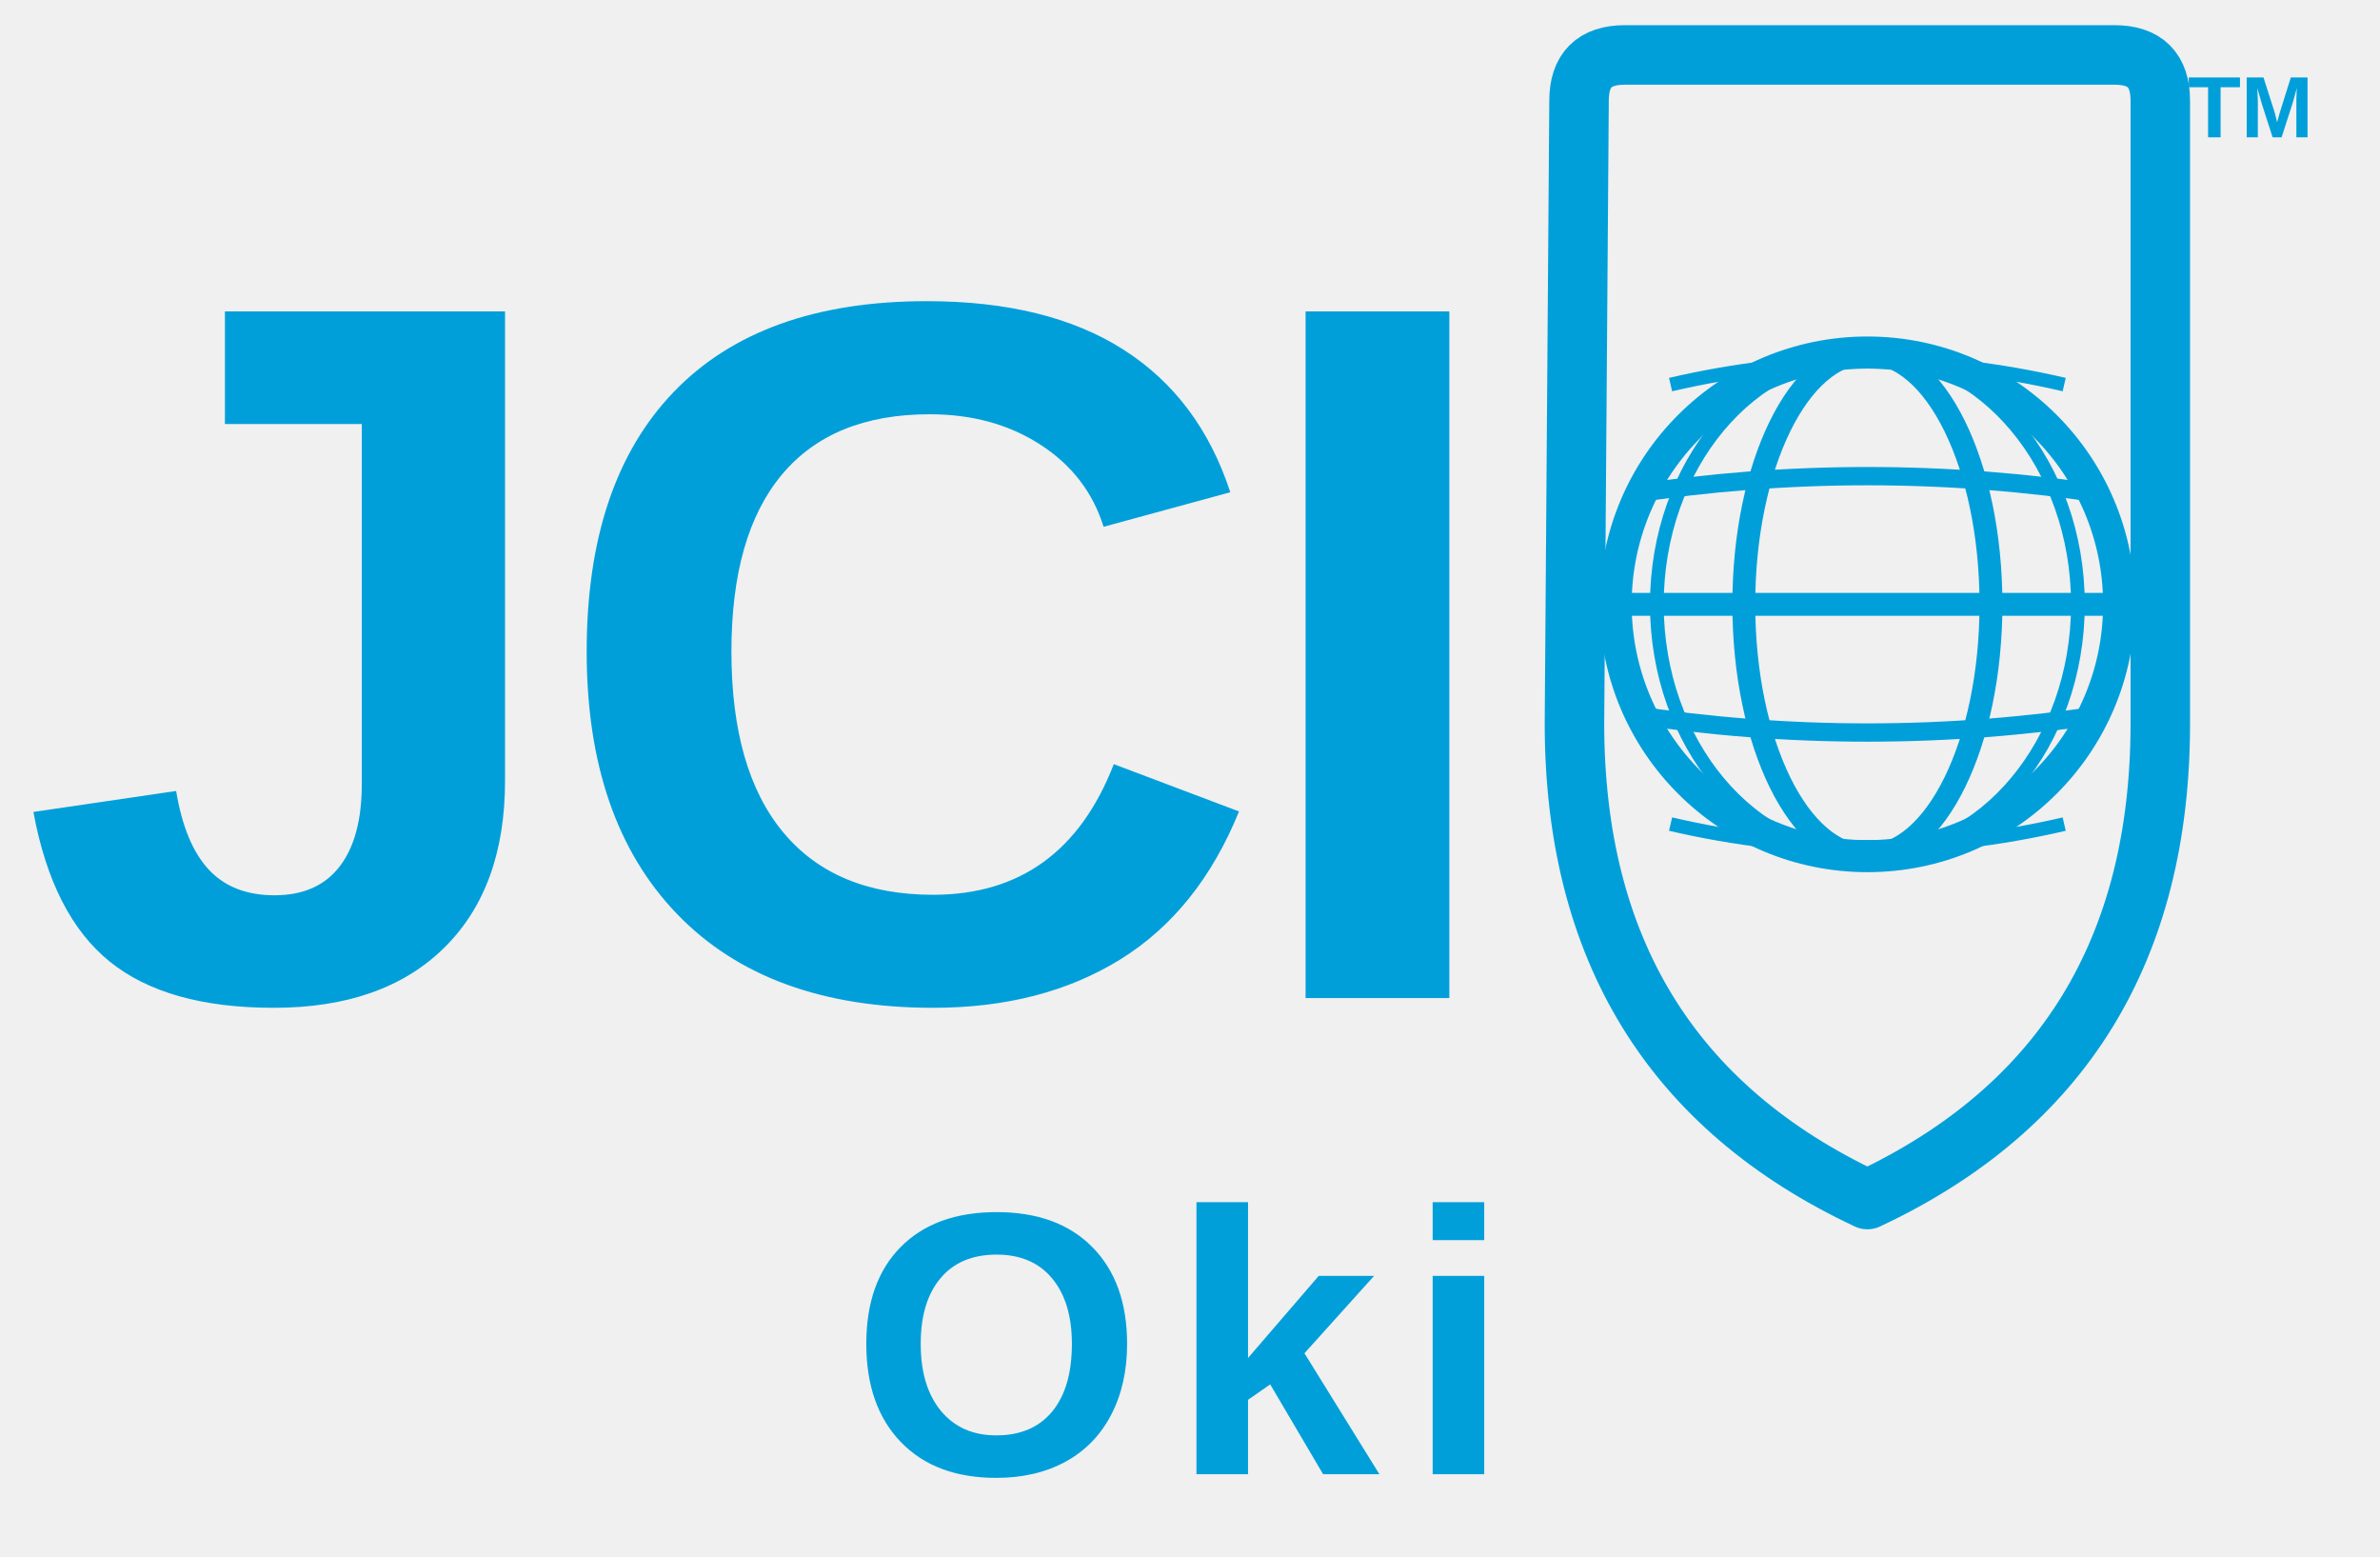
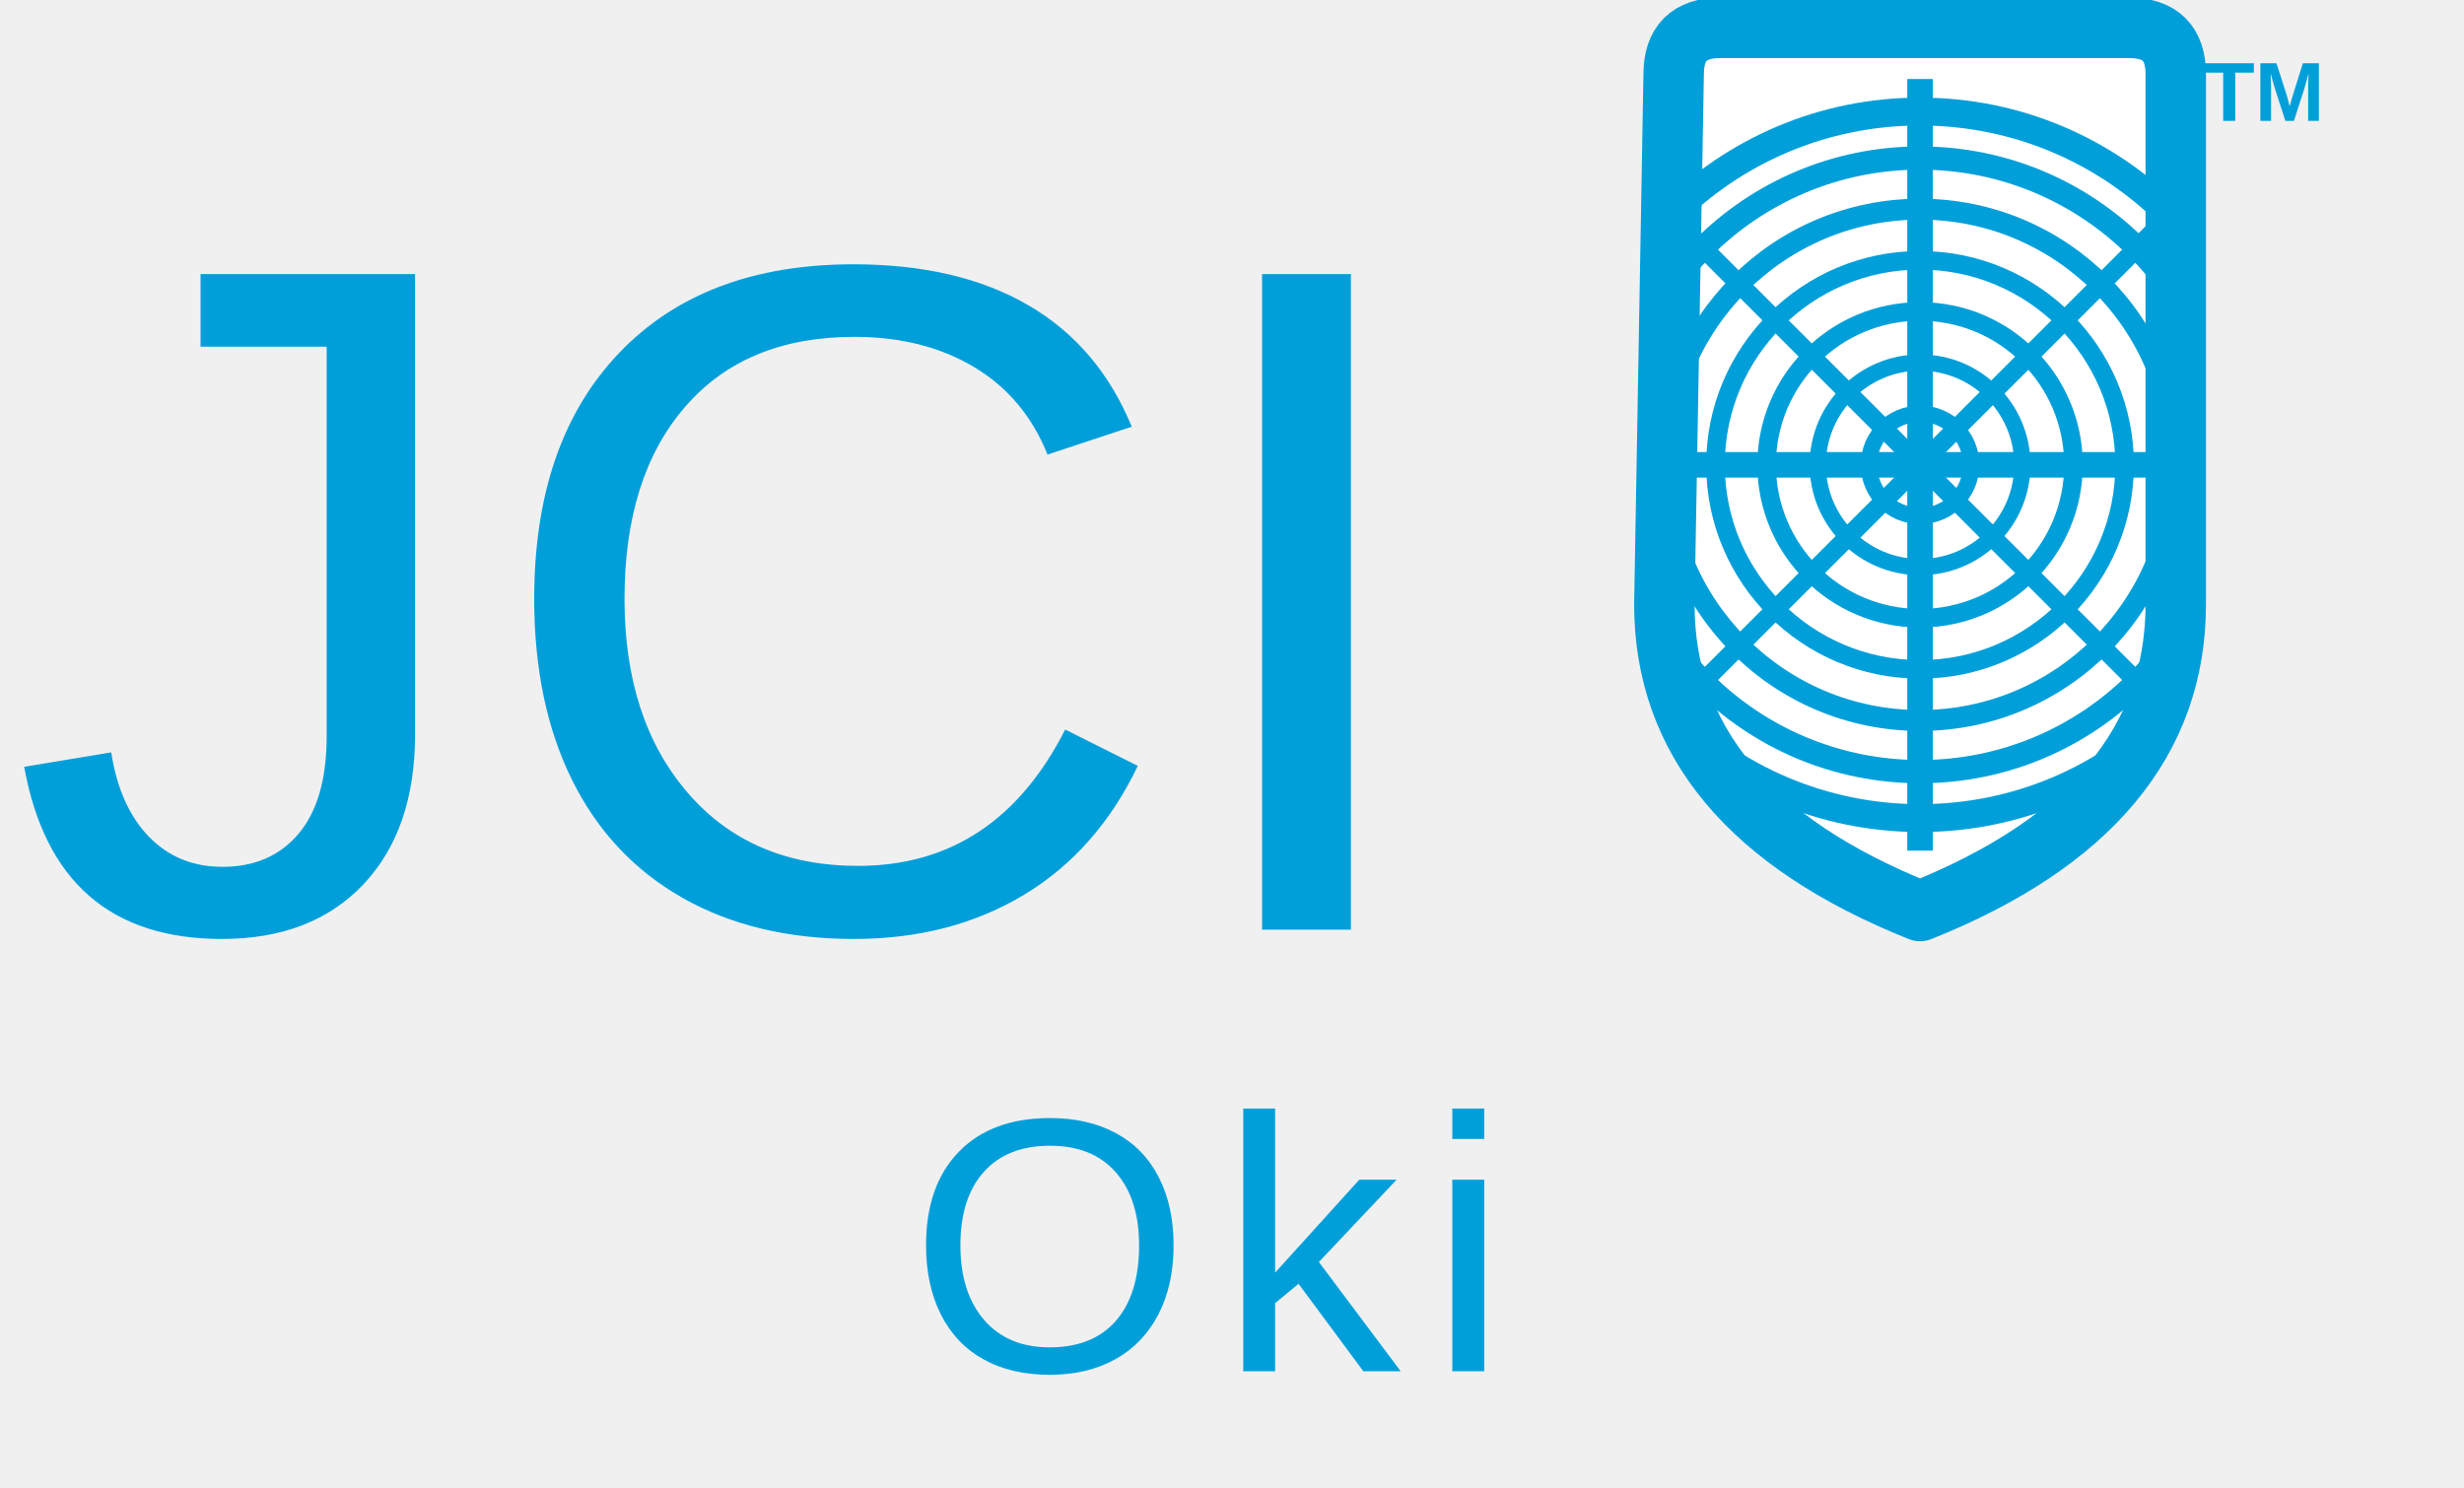
- <svg xmlns="http://www.w3.org/2000/svg" viewBox="0 0 520 340" role="img" aria-label="JCI Oki">
-   <text x="4" y="218" font-family="'Arial Black','Arial Bold',Arial,'Helvetica Neue',Helvetica,sans-serif" font-size="218" font-weight="900" letter-spacing="-6" fill="#009FDA">JCI</text>
-   <path d="M345 22 Q345 12 355 12 L462 12 Q472 12 472 22            L472 158 Q472 232 408 262 Q344 232 344 158 Z" fill="none" stroke="#009FDA" stroke-width="13" stroke-linejoin="round" />
-   <circle cx="408" cy="132" r="55" fill="none" stroke="#009FDA" stroke-width="7" />
-   <ellipse cx="408" cy="132" rx="27" ry="55" fill="none" stroke="#009FDA" stroke-width="5" />
-   <ellipse cx="408" cy="132" rx="46" ry="55" fill="none" stroke="#009FDA" stroke-width="3" />
-   <line x1="353" y1="132" x2="463" y2="132" stroke="#009FDA" stroke-width="5" />
-   <path d="M356 108 Q408 100 460 108" fill="none" stroke="#009FDA" stroke-width="4" />
-   <path d="M356 156 Q408 164 460 156" fill="none" stroke="#009FDA" stroke-width="4" />
-   <path d="M365 84  Q408 74  451 84" fill="none" stroke="#009FDA" stroke-width="3" />
-   <path d="M365 180 Q408 190 451 180" fill="none" stroke="#009FDA" stroke-width="3" />
-   <text x="478" y="30" font-family="Arial,'Helvetica Neue',sans-serif" font-size="19" font-weight="600" fill="#009FDA">TM</text>
-   <text x="258" y="322" font-family="'Arial Black','Arial Bold',Arial,'Helvetica Neue',Helvetica,sans-serif" font-size="82" font-weight="900" letter-spacing="6" fill="#009FDA" text-anchor="middle">Oki</text>
+ <svg xmlns="http://www.w3.org/2000/svg" viewBox="0 0 530 320" role="img" aria-label="JCI Oki">
+   <text x="2" y="200" font-family="Impact, 'Arial Narrow', Arial, sans-serif" font-size="205" fill="#009FDA">JCI</text>
+   <defs>
+     <clipPath id="shield-clip">
+       <path d="M360 16 Q360 6 370 6 L458 6 Q468 6 468 16 L468 130                Q468 174 413 196 Q358 174 358 130 Z" />
+     </clipPath>
+   </defs>
+   <path d="M360 16 Q360 6 370 6 L458 6 Q468 6 468 16 L468 130            Q468 174 413 196 Q358 174 358 130 Z" fill="white" />
+   <g clip-path="url(#shield-clip)">
+     <circle cx="413" cy="100" r="76" fill="none" stroke="#009FDA" stroke-width="6" />
+     <circle cx="413" cy="100" r="66" fill="none" stroke="#009FDA" stroke-width="5" />
+     <circle cx="413" cy="100" r="55" fill="none" stroke="#009FDA" stroke-width="4.5" />
+     <circle cx="413" cy="100" r="44" fill="none" stroke="#009FDA" stroke-width="4" />
+     <circle cx="413" cy="100" r="33" fill="none" stroke="#009FDA" stroke-width="4" />
+     <circle cx="413" cy="100" r="22" fill="none" stroke="#009FDA" stroke-width="3.5" />
+     <circle cx="413" cy="100" r="11" fill="none" stroke="#009FDA" stroke-width="3.5" />
+     <line x1="330" y1="100" x2="496" y2="100" stroke="#009FDA" stroke-width="5.5" />
+     <line x1="413" y1="17" x2="413" y2="183" stroke="#009FDA" stroke-width="5.5" />
+     <line x1="359" y1="46" x2="467" y2="154" stroke="#009FDA" stroke-width="4" />
+     <line x1="467" y1="46" x2="359" y2="154" stroke="#009FDA" stroke-width="4" />
+   </g>
+   <path d="M360 16 Q360 6 370 6 L458 6 Q468 6 468 16 L468 130            Q468 174 413 196 Q358 174 358 130 Z" fill="none" stroke="#009FDA" stroke-width="13" stroke-linejoin="round" />
+   <text x="474" y="26" font-family="Arial, 'Helvetica Neue', sans-serif" font-size="18" font-weight="700" fill="#009FDA">TM</text>
+   <text x="260" y="295" font-family="Impact, 'Arial Narrow', Arial, sans-serif" font-size="78" fill="#009FDA" text-anchor="middle" letter-spacing="6">Oki</text>
</svg>
